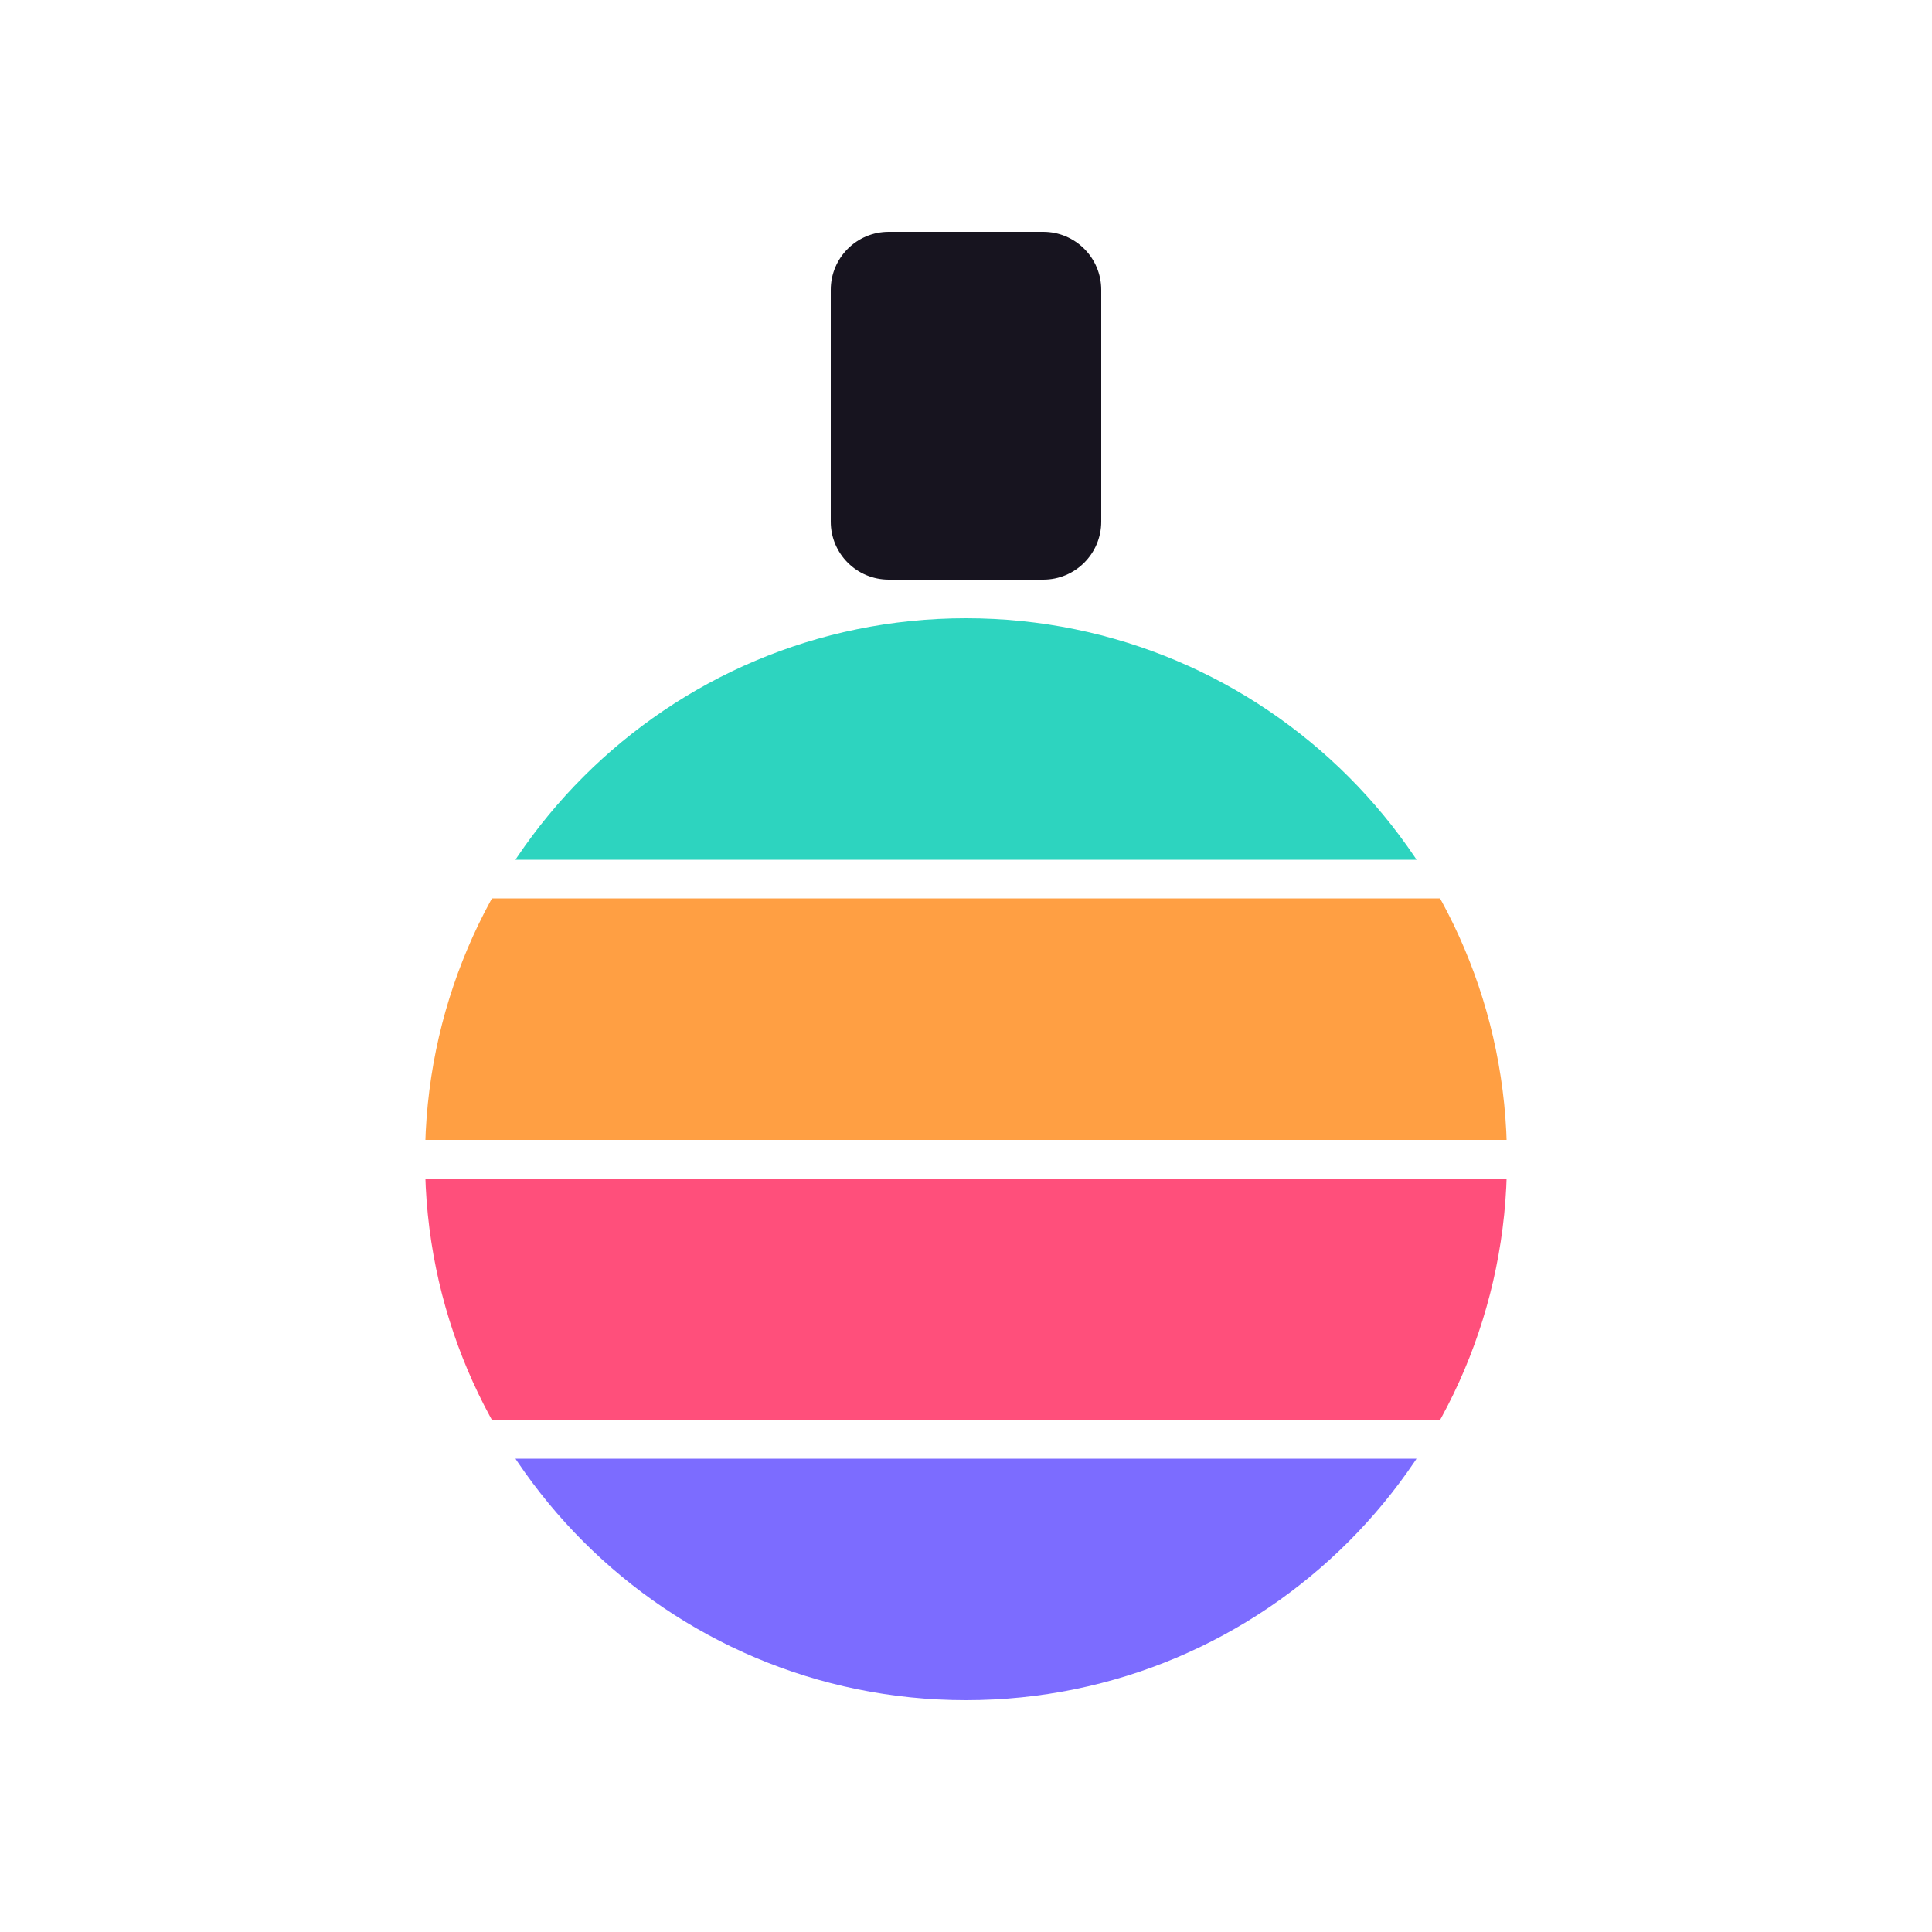
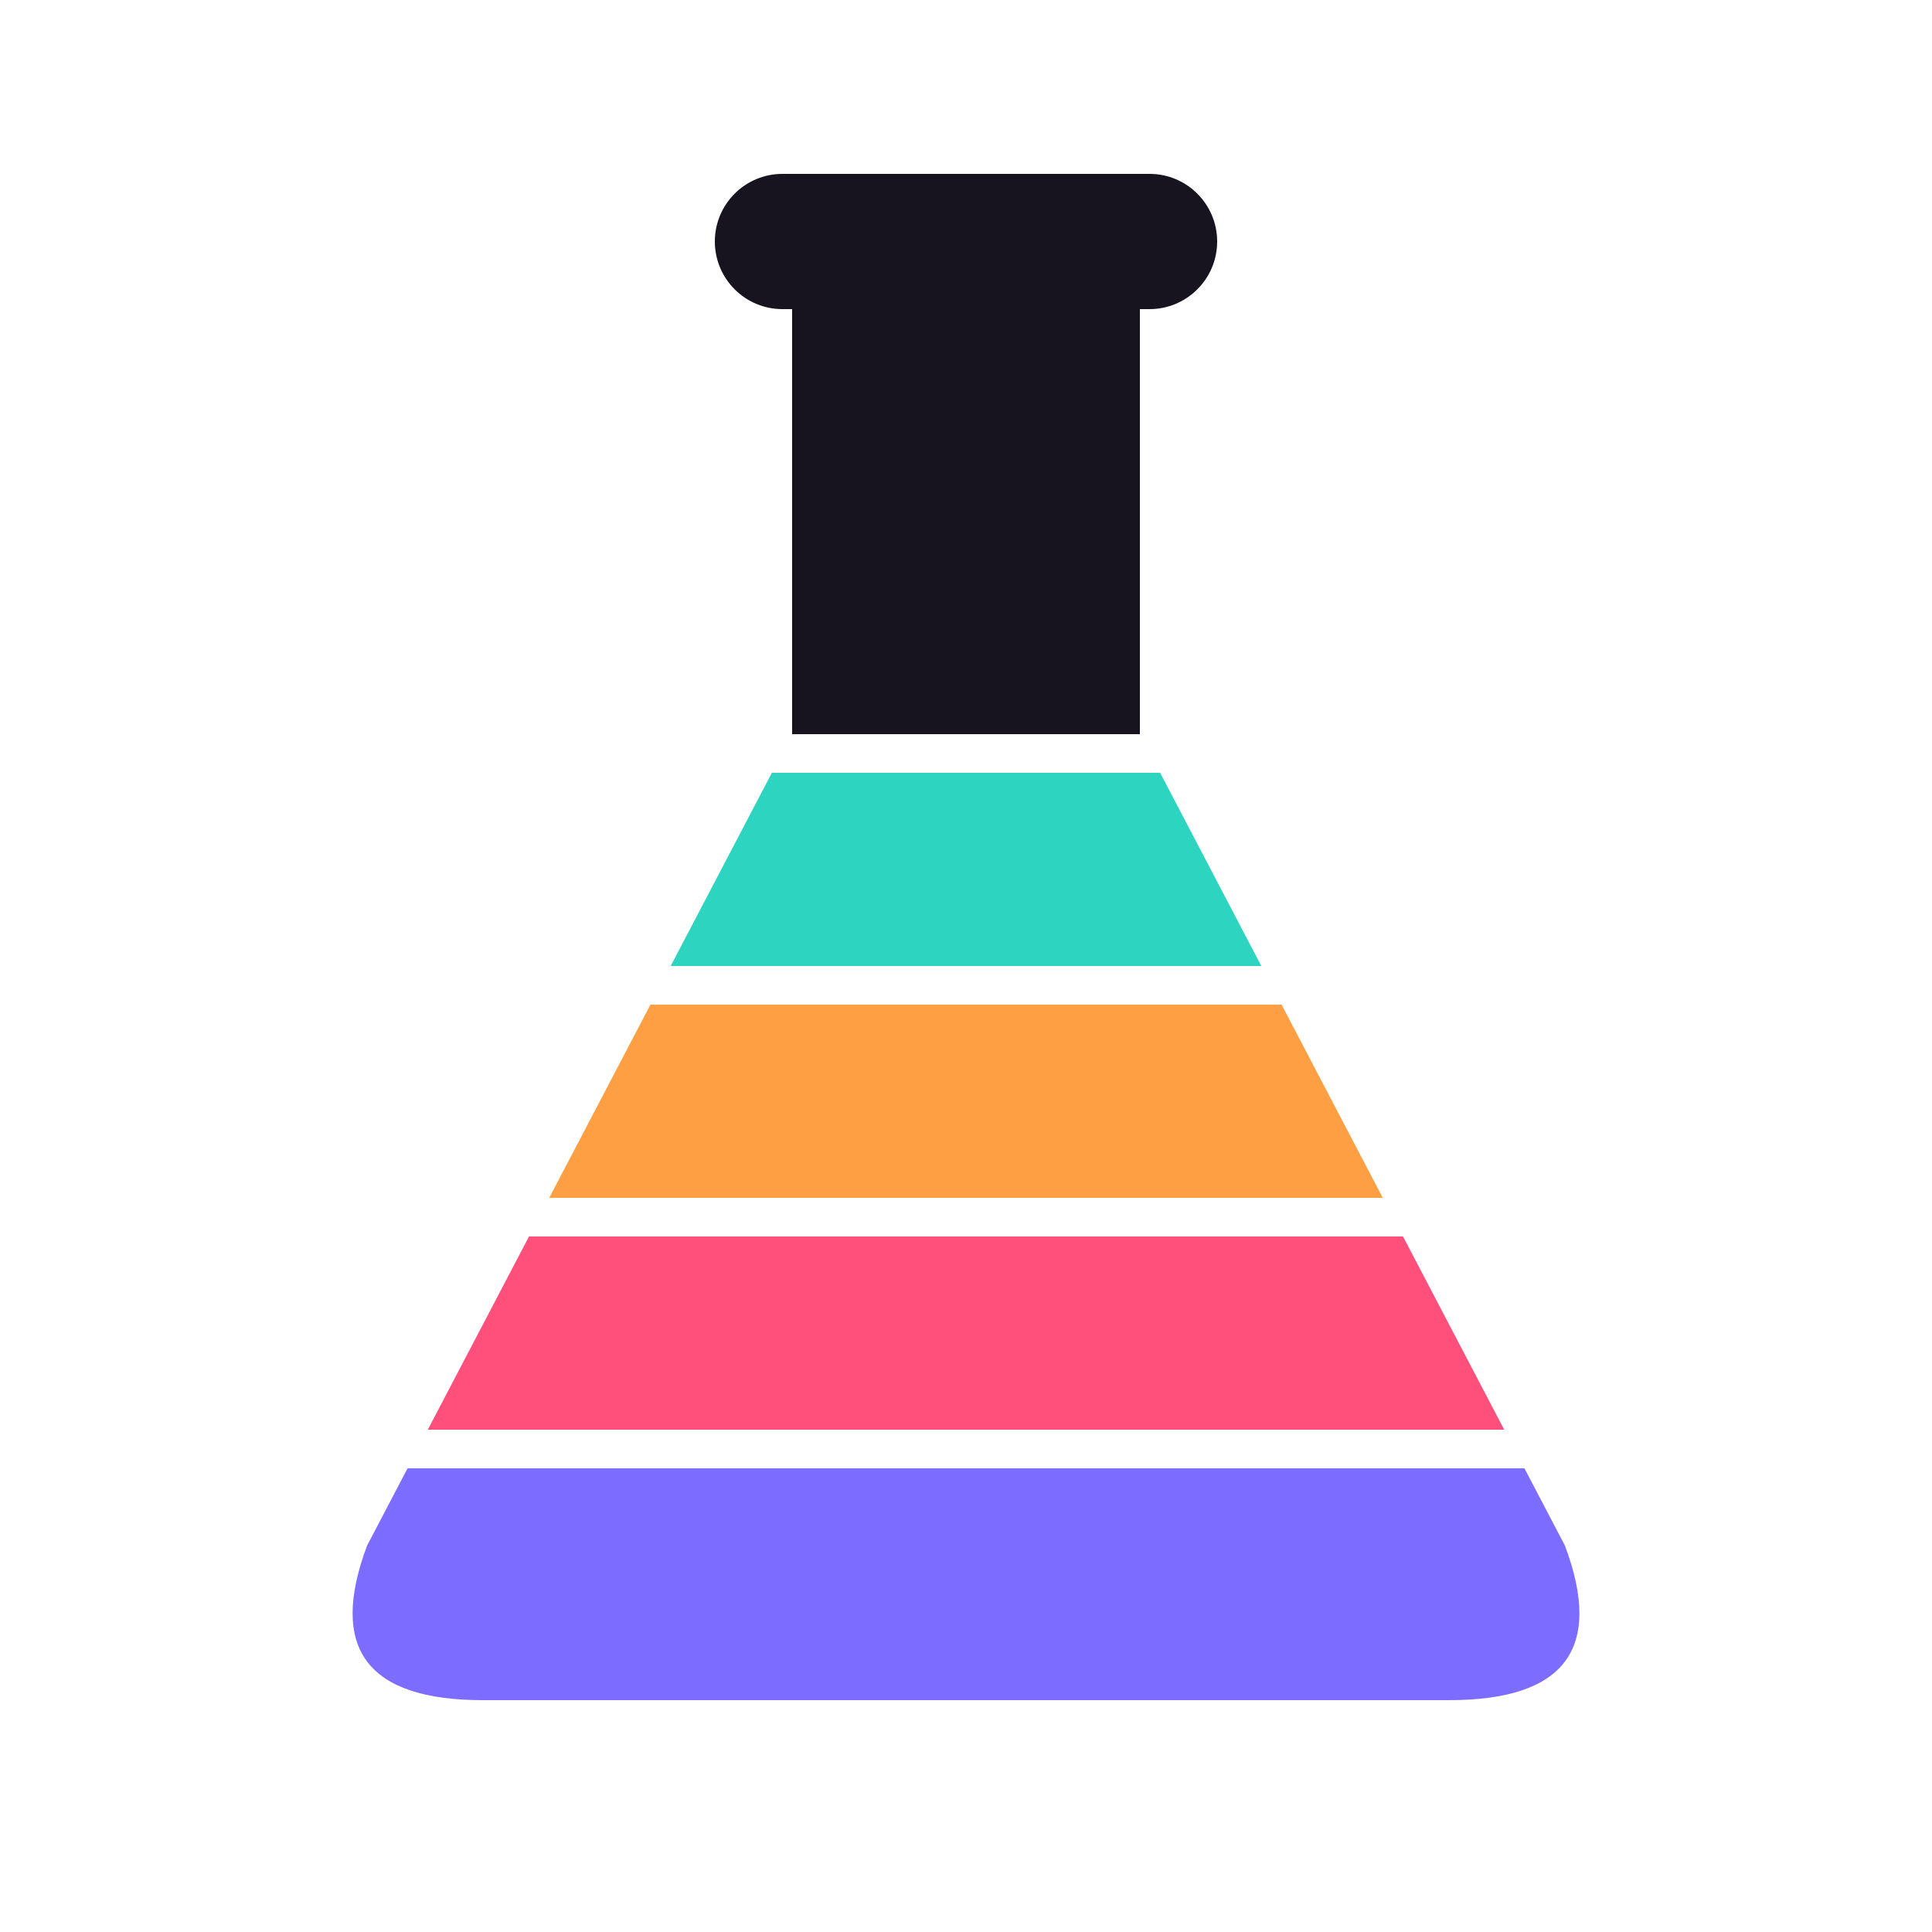
<svg xmlns="http://www.w3.org/2000/svg" viewBox="0 0 100 100" role="img">
  <defs>
    <clipPath id="m">
-       <circle cx="50" cy="60" r="28" />
+       <path d="M41 14 H59 V38 L81 80 Q84 88 75 88 H25 Q16 88 19 80 L41 38 Z" />
    </clipPath>
  </defs>
-   <rect x="43" y="12" width="14" height="18" rx="3" fill="#17141F" />
  <g clip-path="url(#m)">
-     <rect x="20" y="32" width="60" height="12.5" fill="#2DD4BF" />
-     <rect x="20" y="46.5" width="60" height="12.5" fill="#FF9F43" />
-     <rect x="20" y="61" width="60" height="12.5" fill="#FF4F7B" />
-     <rect x="20" y="75.5" width="60" height="12.5" fill="#7C6CFF" />
+     <rect x="10" y="0" width="80" height="38" fill="#17141F" />
+     <rect x="10" y="40" width="80" height="10" fill="#2DD4BF" />
+     <rect x="10" y="52" width="80" height="10" fill="#FF9F43" />
+     <rect x="10" y="64" width="80" height="10" fill="#FF4F7B" />
+     <rect x="10" y="76" width="80" height="14" fill="#7C6CFF" />
  </g>
+   <rect x="37" y="9" width="26" height="7" rx="3.5" fill="#17141F" />
</svg>
